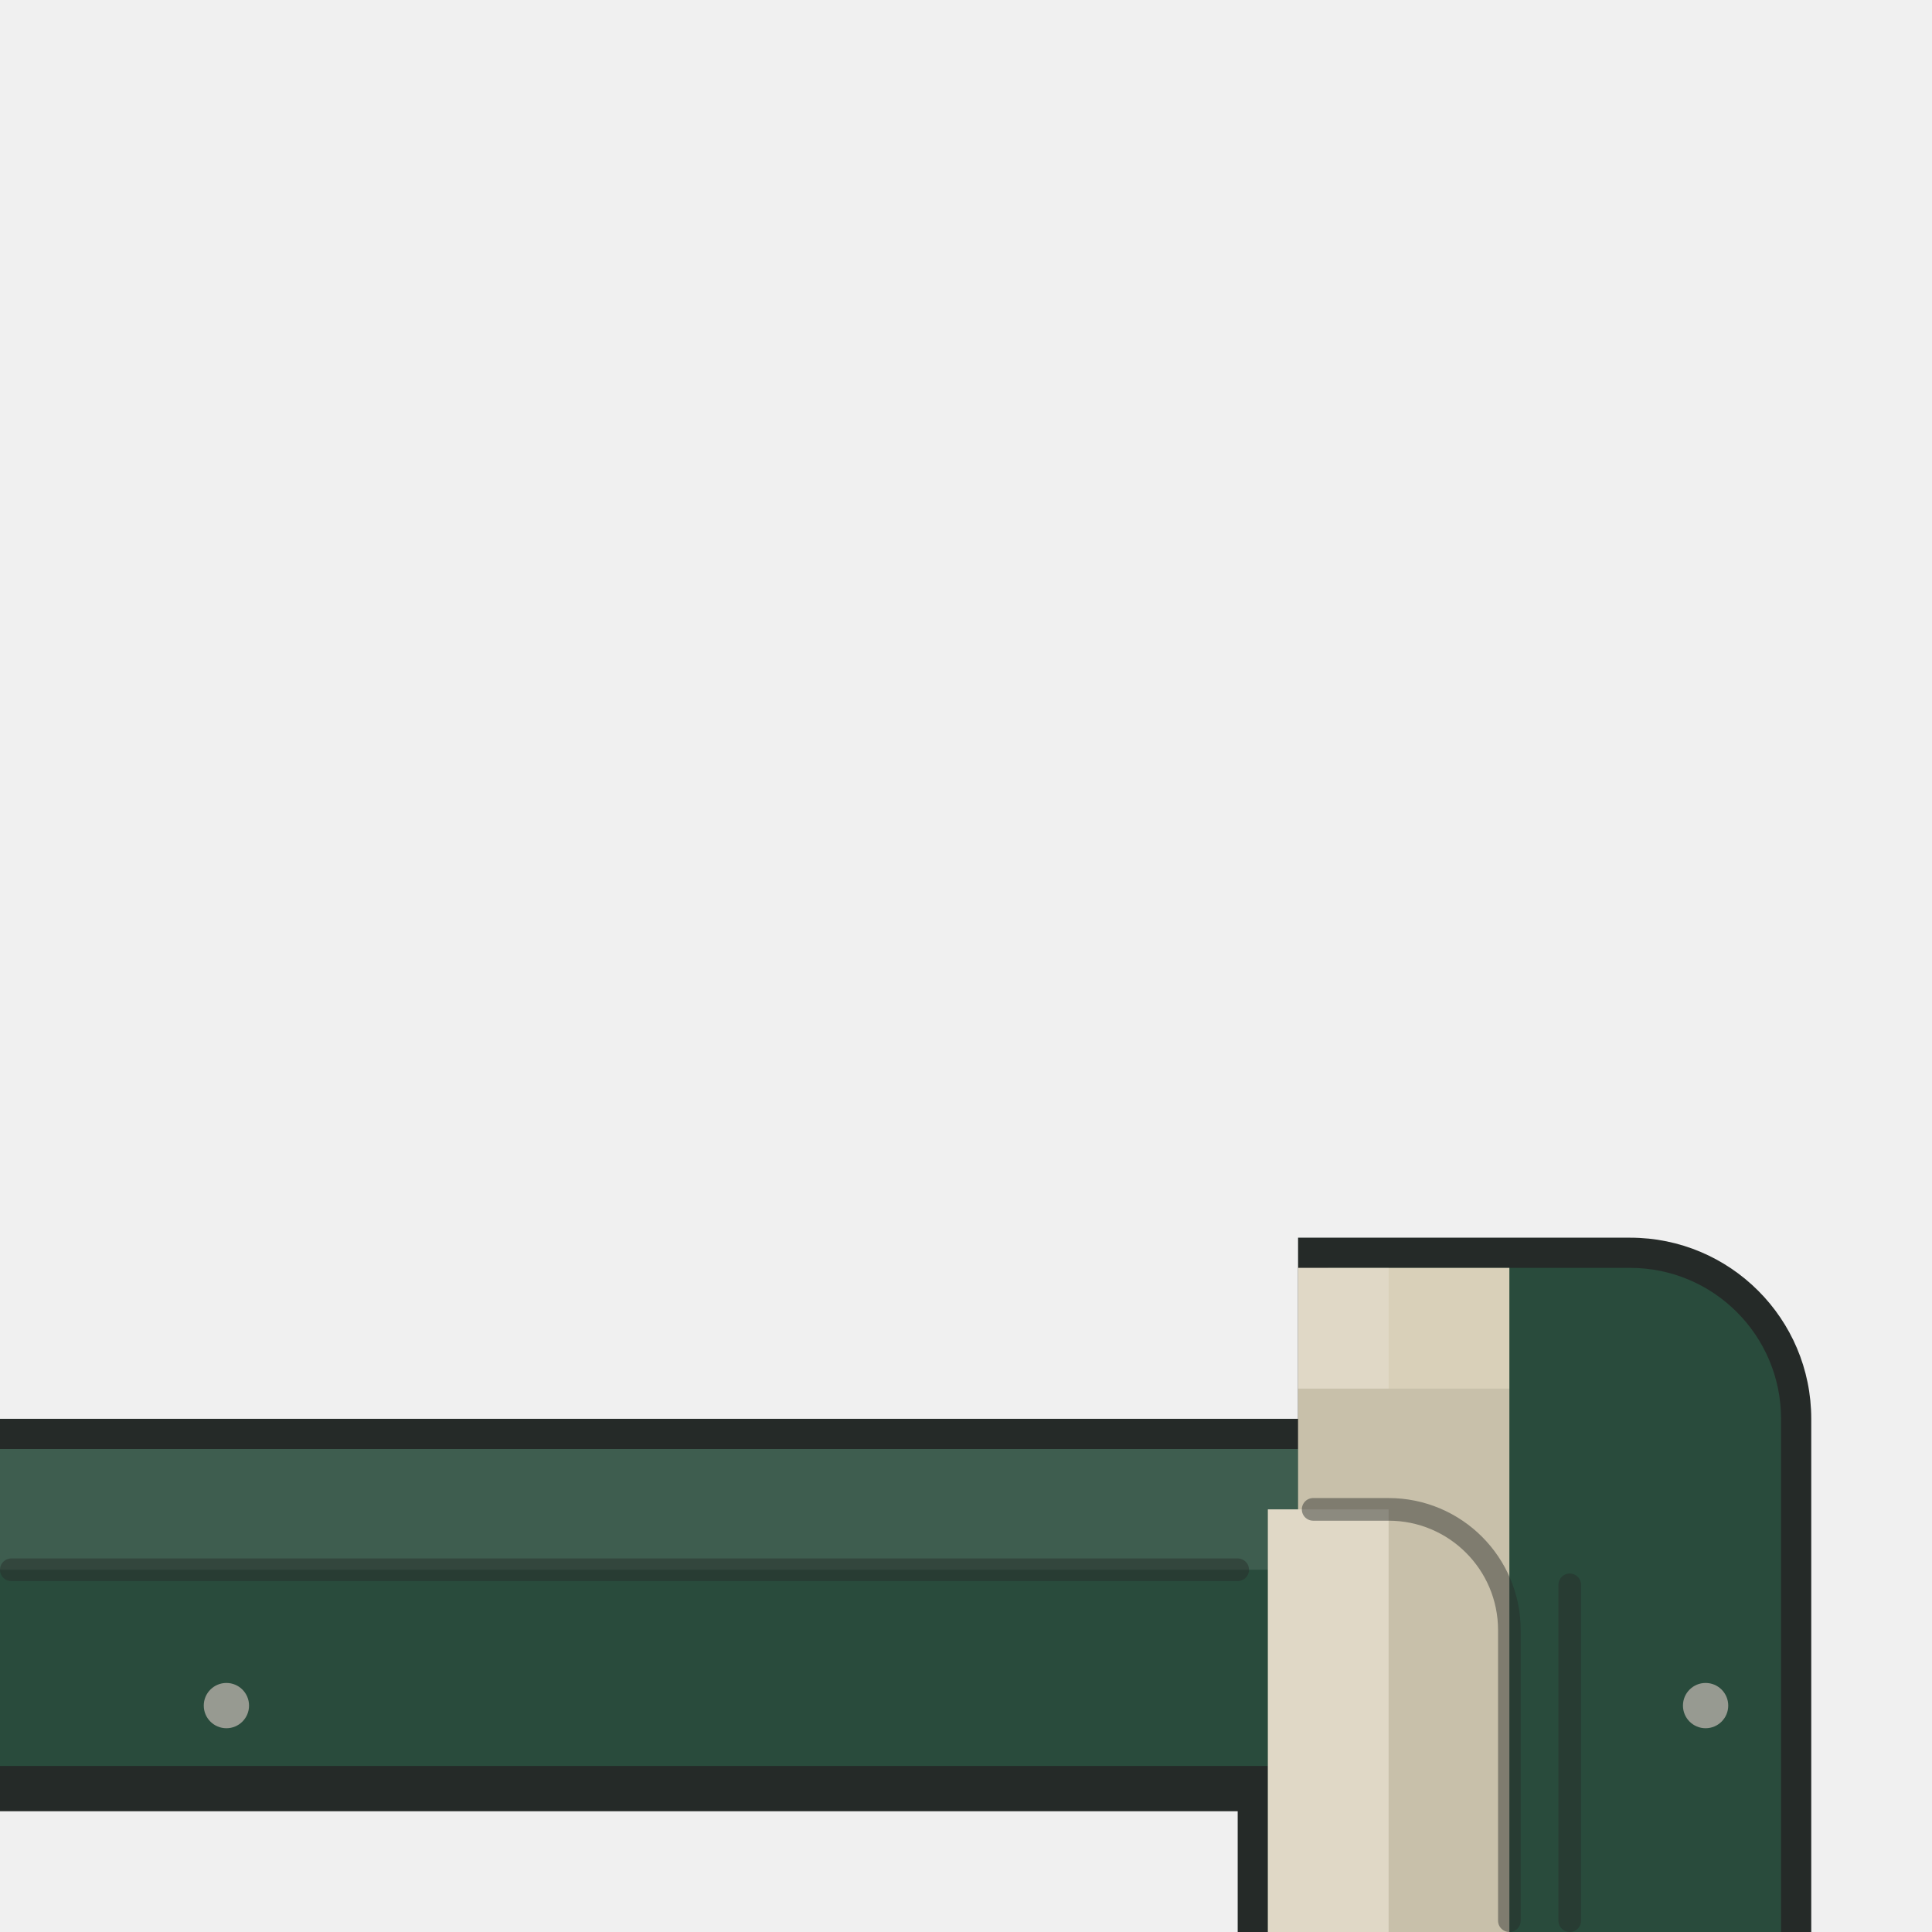
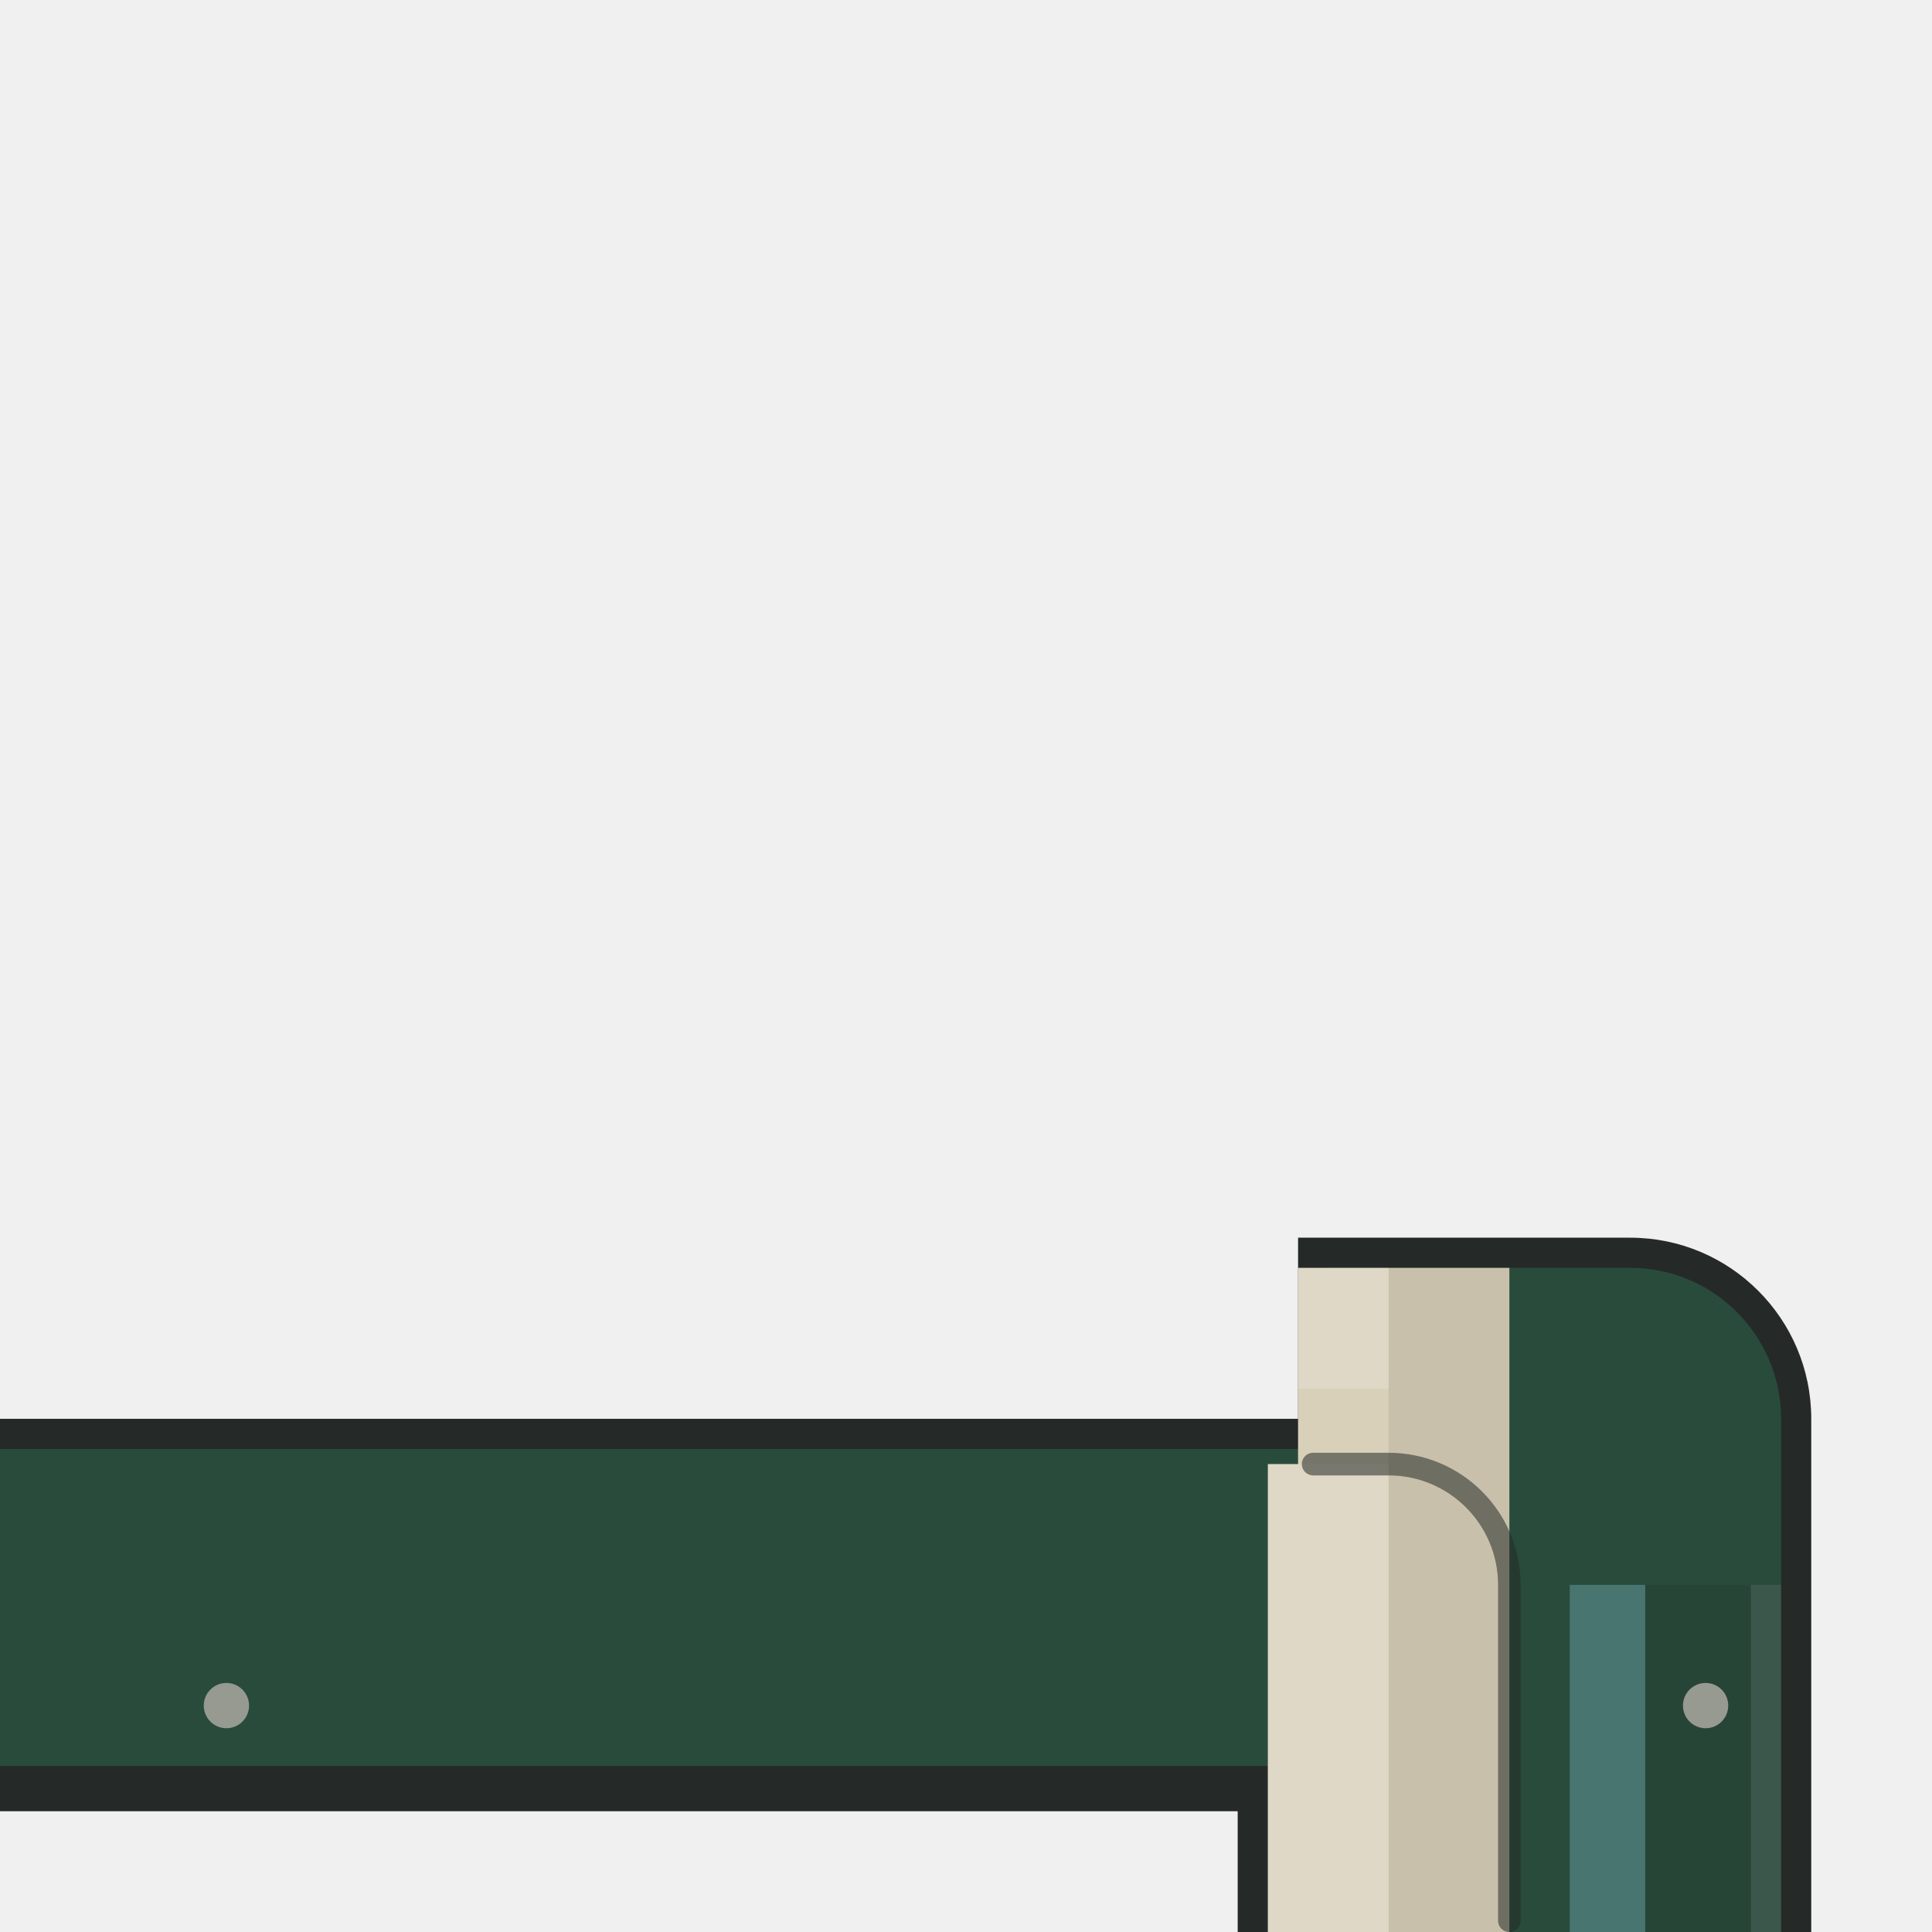
<svg xmlns="http://www.w3.org/2000/svg" viewBox="0 0 128 128" width="128" height="128">
  <g id="detail/base">
    <path id="base-contour" d="M 0 94 H 86 V 82 H 108 A 12 12 0 0 1 120 94 V 128 H 82 V 120 H 0 Z" fill="#252A28" />
    <path id="base-field" d="M 0 96 H 88 V 84 H 108 A 10 10 0 0 1 118 94 V 128 H 84 V 117 H 0 Z" fill="#294B3C" />
-     <path id="base-plain-cap-light" d="M 0 96 H 86 V 104 H 0 Z" fill="#FFFFFF" opacity="0.10" />
-     <path id="base-plain-service-seam" d="M .75 104 H 82" fill="none" stroke="#252A28" stroke-width="1.5" stroke-linecap="round" stroke-linejoin="round" opacity="0.45" />
-     <path id="base-coping" d="M 86 84 H 100 V 128 H 84 V 100 H 86 Z" fill="#D9D0B9" />
-     <path id="base-coping-top-light" d="M 86 84 H 92 V 92 H 86 Z M 84 100 H 92 V 128 H 84 Z" fill="#FFFFFF" opacity="0.18" />
-     <path id="base-coping-face-shade" d="M 86 92 H 100 V 100 H 86 Z M 92 100 H 100 V 128 H 92 Z" fill="#000000" opacity="0.08" />
-     <path id="base-coping-lip" d="M 87 100 H 92 A 8 8 0 0 1 100 108 V 127.25" fill="none" stroke="#252A28" stroke-width="1.5" stroke-linecap="round" stroke-linejoin="round" opacity="0.45" />
-     <path id="base-coping-service-seam" d="M 104 105 V 127.25" fill="none" stroke="#252A28" stroke-width="1.5" stroke-linecap="round" stroke-linejoin="round" opacity="0.45" />
+     <path id="base-coping" d="M 86 84 H 100 V 128 H 84 V 97 H 86 Z" fill="#D9D0B9" />
+     <path id="base-coping-top-light" d="M 86 84 H 92 V 92 H 86 Z M 84 97 H 92 V 128 H 84 Z" fill="#FFFFFF" opacity="0.18" />
+     <path id="base-coping-face-shade" d="M 92 84 H 100 V 128 H 92 Z" fill="#000000" opacity="0.08" />
+     <path id="base-coping-lip" d="M 87 97 H 92 A 8 8 0 0 1 100 105 V 127.25" fill="none" stroke="#252A28" stroke-width="1.5" stroke-linecap="round" stroke-linejoin="round" opacity="0.55" />
+     <path id="base-east-face-shade" d="M 109 105 H 118 V 128 H 109 Z" fill="#000000" opacity="0.08" />
+     <path id="base-teal-service-band" d="M 104 105 H 109 V 128 H 104 Z" fill="#4E7D79" opacity="0.84" />
+     <path id="base-toe-light" d="M 116 105 H 118 V 128 H 116 Z" fill="#FFFFFF" opacity="0.10" />
    <path id="base-fastener-left" d="M 15 111.5 A 1.5 1.5 0 1 1 15 114.5 A 1.5 1.5 0 1 1 15 111.5 Z" fill="#979A91" />
    <path id="base-fastener-column" d="M 113 111.5 A 1.5 1.5 0 1 1 113 114.5 A 1.5 1.5 0 1 1 113 111.5 Z" fill="#979A91" />
  </g>
</svg>
